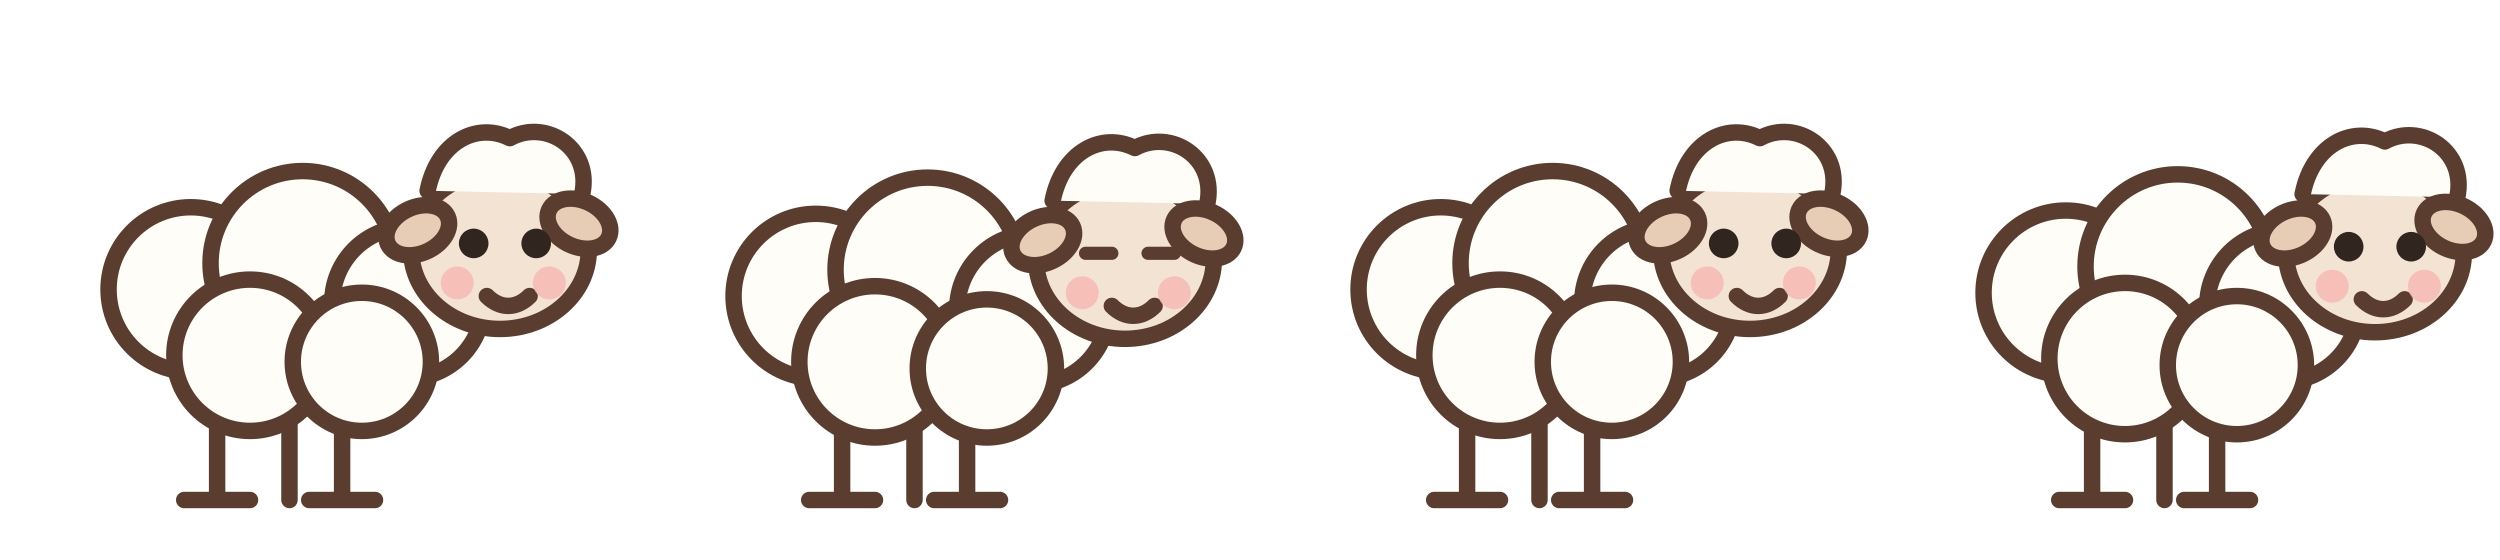
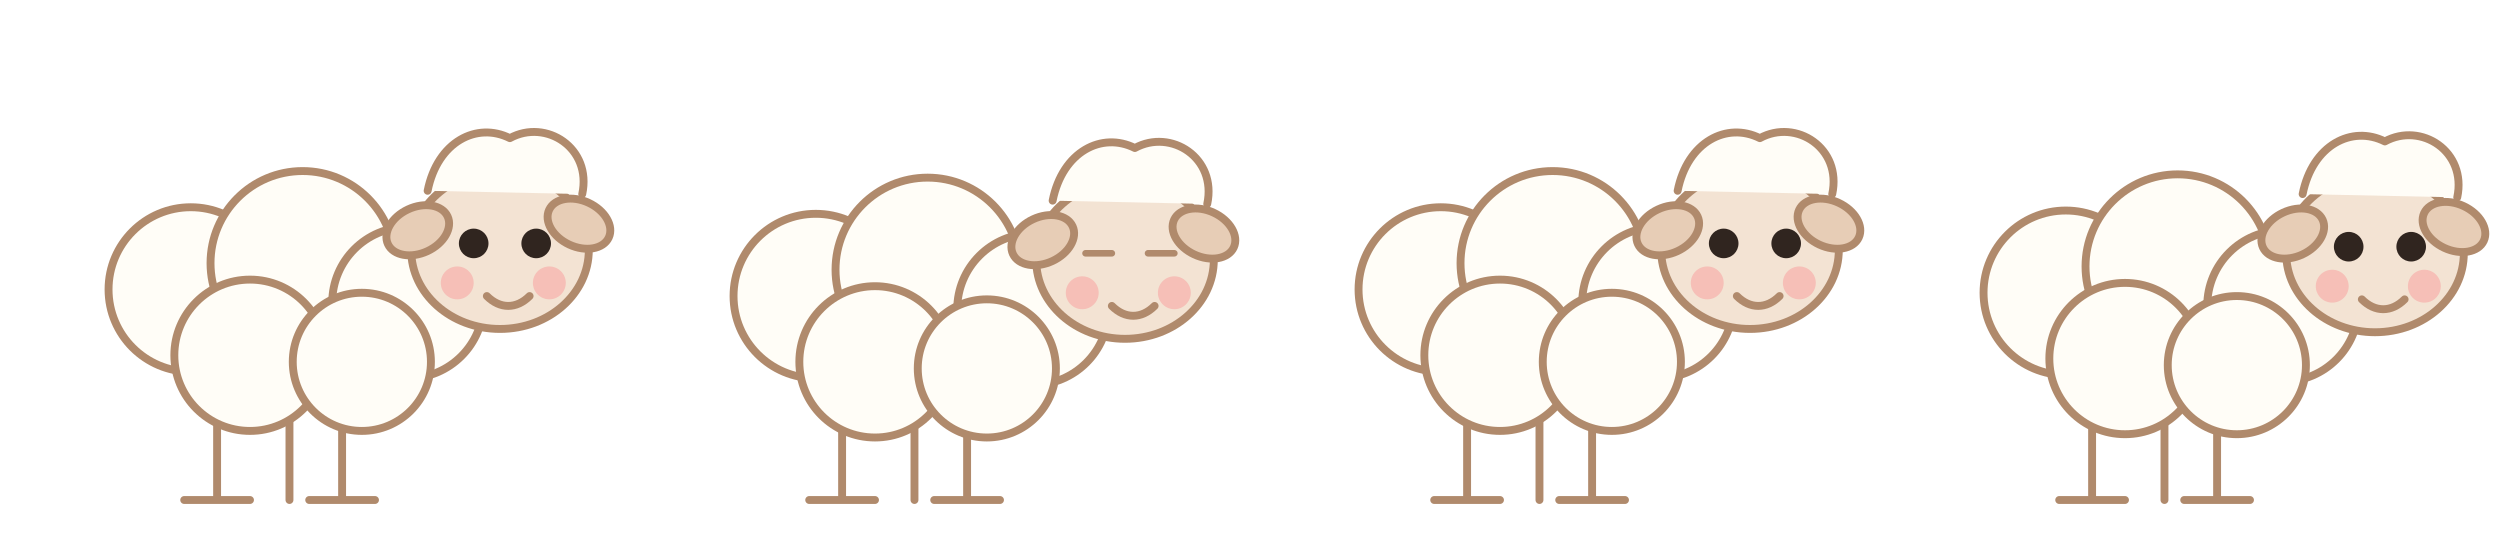
<svg xmlns="http://www.w3.org/2000/svg" width="760" height="170" viewBox="0 0 760 170" shape-rendering="geometricPrecision">
  <g transform="translate(0 0)">
-     <g stroke="#5A3D2E" stroke-width="5" stroke-linecap="round" stroke-linejoin="round">
+     <g stroke="#b08a6c" stroke-width="2.4" stroke-linecap="round" stroke-linejoin="round">
      <g transform="translate(0 0)">
        <path d="M66 122v30M56 152h20" fill="none" />
      </g>
      <g transform="translate(0 0)">
        <path d="M104 122v30M94 152h20" fill="none" />
      </g>
      <g transform="translate(0 0)">
        <path d="M88 122v30" fill="none" />
      </g>
      <g transform="translate(0 0)">
        <g fill="#FFFDF7">
          <circle cx="58" cy="88" r="25" />
          <circle cx="92" cy="80" r="28" />
          <circle cx="124" cy="92" r="23" />
          <circle cx="76" cy="108" r="23" />
          <circle cx="110" cy="110" r="21" />
        </g>
        <g transform="translate(0 0)">
          <ellipse cx="152" cy="76" rx="27" ry="24" fill="#F3E3D3" />
          <path d="M130 58c3-15 15-21 25-16 11-6 25 3 22 17" fill="#FFFDF7" />
          <ellipse cx="127" cy="70" rx="10" ry="7" fill="#E7CDB6" transform="rotate(-25 127 70)" />
          <ellipse cx="176" cy="68" rx="10" ry="7" fill="#E7CDB6" transform="rotate(25 176 68)" />
          <circle cx="144" cy="74" r="4.5" fill="#30251F" stroke="none" />
          <circle cx="163" cy="74" r="4.5" fill="#30251F" stroke="none" />
          <path d="M148 90c4 4 9 4 13 0" fill="none" />
          <circle cx="139" cy="86" r="5" fill="#F6B6B0" stroke="none" opacity=".8" />
          <circle cx="167" cy="86" r="5" fill="#F6B6B0" stroke="none" opacity=".8" />
        </g>
      </g>
    </g>
  </g>
  <g transform="translate(190 0)">
-     <g stroke="#5A3D2E" stroke-width="5" stroke-linecap="round" stroke-linejoin="round">
+     <g stroke="#b08a6c" stroke-width="2.4" stroke-linecap="round" stroke-linejoin="round">
      <g transform="translate(0 0)">
        <path d="M66 122v30M56 152h20" fill="none" />
      </g>
      <g transform="translate(0 0)">
        <path d="M104 122v30M94 152h20" fill="none" />
      </g>
      <g transform="translate(0 0)">
        <path d="M88 122v30" fill="none" />
      </g>
      <g transform="translate(0 2)">
        <g fill="#FFFDF7">
          <circle cx="58" cy="88" r="25" />
          <circle cx="92" cy="80" r="28" />
          <circle cx="124" cy="92" r="23" />
          <circle cx="76" cy="108" r="23" />
          <circle cx="110" cy="110" r="21" />
        </g>
        <g transform="translate(0 1)">
          <ellipse cx="152" cy="76" rx="27" ry="24" fill="#F3E3D3" />
          <path d="M130 58c3-15 15-21 25-16 11-6 25 3 22 17" fill="#FFFDF7" />
          <ellipse cx="127" cy="70" rx="10" ry="7" fill="#E7CDB6" transform="rotate(-25 127 70)" />
          <ellipse cx="176" cy="68" rx="10" ry="7" fill="#E7CDB6" transform="rotate(25 176 68)" />
-           <path d="M140 74h8M159 74h8" fill="none" stroke-width="4" />
+           <path d="M140 74h8M159 74h8" fill="none" stroke-width="2" />
          <path d="M148 90c4 4 9 4 13 0" fill="none" />
          <circle cx="139" cy="86" r="5" fill="#F6B6B0" stroke="none" opacity=".8" />
          <circle cx="167" cy="86" r="5" fill="#F6B6B0" stroke="none" opacity=".8" />
        </g>
      </g>
    </g>
  </g>
  <g transform="translate(380 0)">
-     <g stroke="#5A3D2E" stroke-width="5" stroke-linecap="round" stroke-linejoin="round">
+     <g stroke="#b08a6c" stroke-width="2.4" stroke-linecap="round" stroke-linejoin="round">
      <g transform="translate(0 0)">
        <path d="M66 122v30M56 152h20" fill="none" />
      </g>
      <g transform="translate(0 0)">
        <path d="M104 122v30M94 152h20" fill="none" />
      </g>
      <g transform="translate(0 0)">
        <path d="M88 122v30" fill="none" />
      </g>
      <g transform="translate(0 0)">
        <g fill="#FFFDF7">
          <circle cx="58" cy="88" r="25" />
          <circle cx="92" cy="80" r="28" />
          <circle cx="124" cy="92" r="23" />
          <circle cx="76" cy="108" r="23" />
          <circle cx="110" cy="110" r="21" />
        </g>
        <g transform="translate(0 0)">
          <ellipse cx="152" cy="76" rx="27" ry="24" fill="#F3E3D3" />
          <path d="M130 58c3-15 15-21 25-16 11-6 25 3 22 17" fill="#FFFDF7" />
          <ellipse cx="127" cy="70" rx="10" ry="7" fill="#E7CDB6" transform="rotate(-25 127 70)" />
          <ellipse cx="176" cy="68" rx="10" ry="7" fill="#E7CDB6" transform="rotate(25 176 68)" />
          <circle cx="144" cy="74" r="4.5" fill="#30251F" stroke="none" />
          <circle cx="163" cy="74" r="4.5" fill="#30251F" stroke="none" />
          <path d="M148 90c4 4 9 4 13 0" fill="none" />
          <circle cx="139" cy="86" r="5" fill="#F6B6B0" stroke="none" opacity=".8" />
          <circle cx="167" cy="86" r="5" fill="#F6B6B0" stroke="none" opacity=".8" />
        </g>
      </g>
    </g>
  </g>
  <g transform="translate(570 0)">
-     <g stroke="#5A3D2E" stroke-width="5" stroke-linecap="round" stroke-linejoin="round">
+     <g stroke="#b08a6c" stroke-width="2.4" stroke-linecap="round" stroke-linejoin="round">
      <g transform="translate(0 0)">
        <path d="M66 122v30M56 152h20" fill="none" />
      </g>
      <g transform="translate(0 0)">
        <path d="M104 122v30M94 152h20" fill="none" />
      </g>
      <g transform="translate(0 0)">
        <path d="M88 122v30" fill="none" />
      </g>
      <g transform="translate(0 1)">
        <g fill="#FFFDF7">
          <circle cx="58" cy="88" r="25" />
          <circle cx="92" cy="80" r="28" />
          <circle cx="124" cy="92" r="23" />
          <circle cx="76" cy="108" r="23" />
          <circle cx="110" cy="110" r="21" />
        </g>
        <g transform="translate(0 0)">
          <ellipse cx="152" cy="76" rx="27" ry="24" fill="#F3E3D3" />
          <path d="M130 58c3-15 15-21 25-16 11-6 25 3 22 17" fill="#FFFDF7" />
          <ellipse cx="127" cy="70" rx="10" ry="7" fill="#E7CDB6" transform="rotate(-25 127 70)" />
          <ellipse cx="176" cy="68" rx="10" ry="7" fill="#E7CDB6" transform="rotate(25 176 68)" />
          <circle cx="144" cy="74" r="4.5" fill="#30251F" stroke="none" />
          <circle cx="163" cy="74" r="4.5" fill="#30251F" stroke="none" />
          <path d="M148 90c4 4 9 4 13 0" fill="none" />
          <circle cx="139" cy="86" r="5" fill="#F6B6B0" stroke="none" opacity=".8" />
          <circle cx="167" cy="86" r="5" fill="#F6B6B0" stroke="none" opacity=".8" />
        </g>
      </g>
    </g>
  </g>
</svg>
